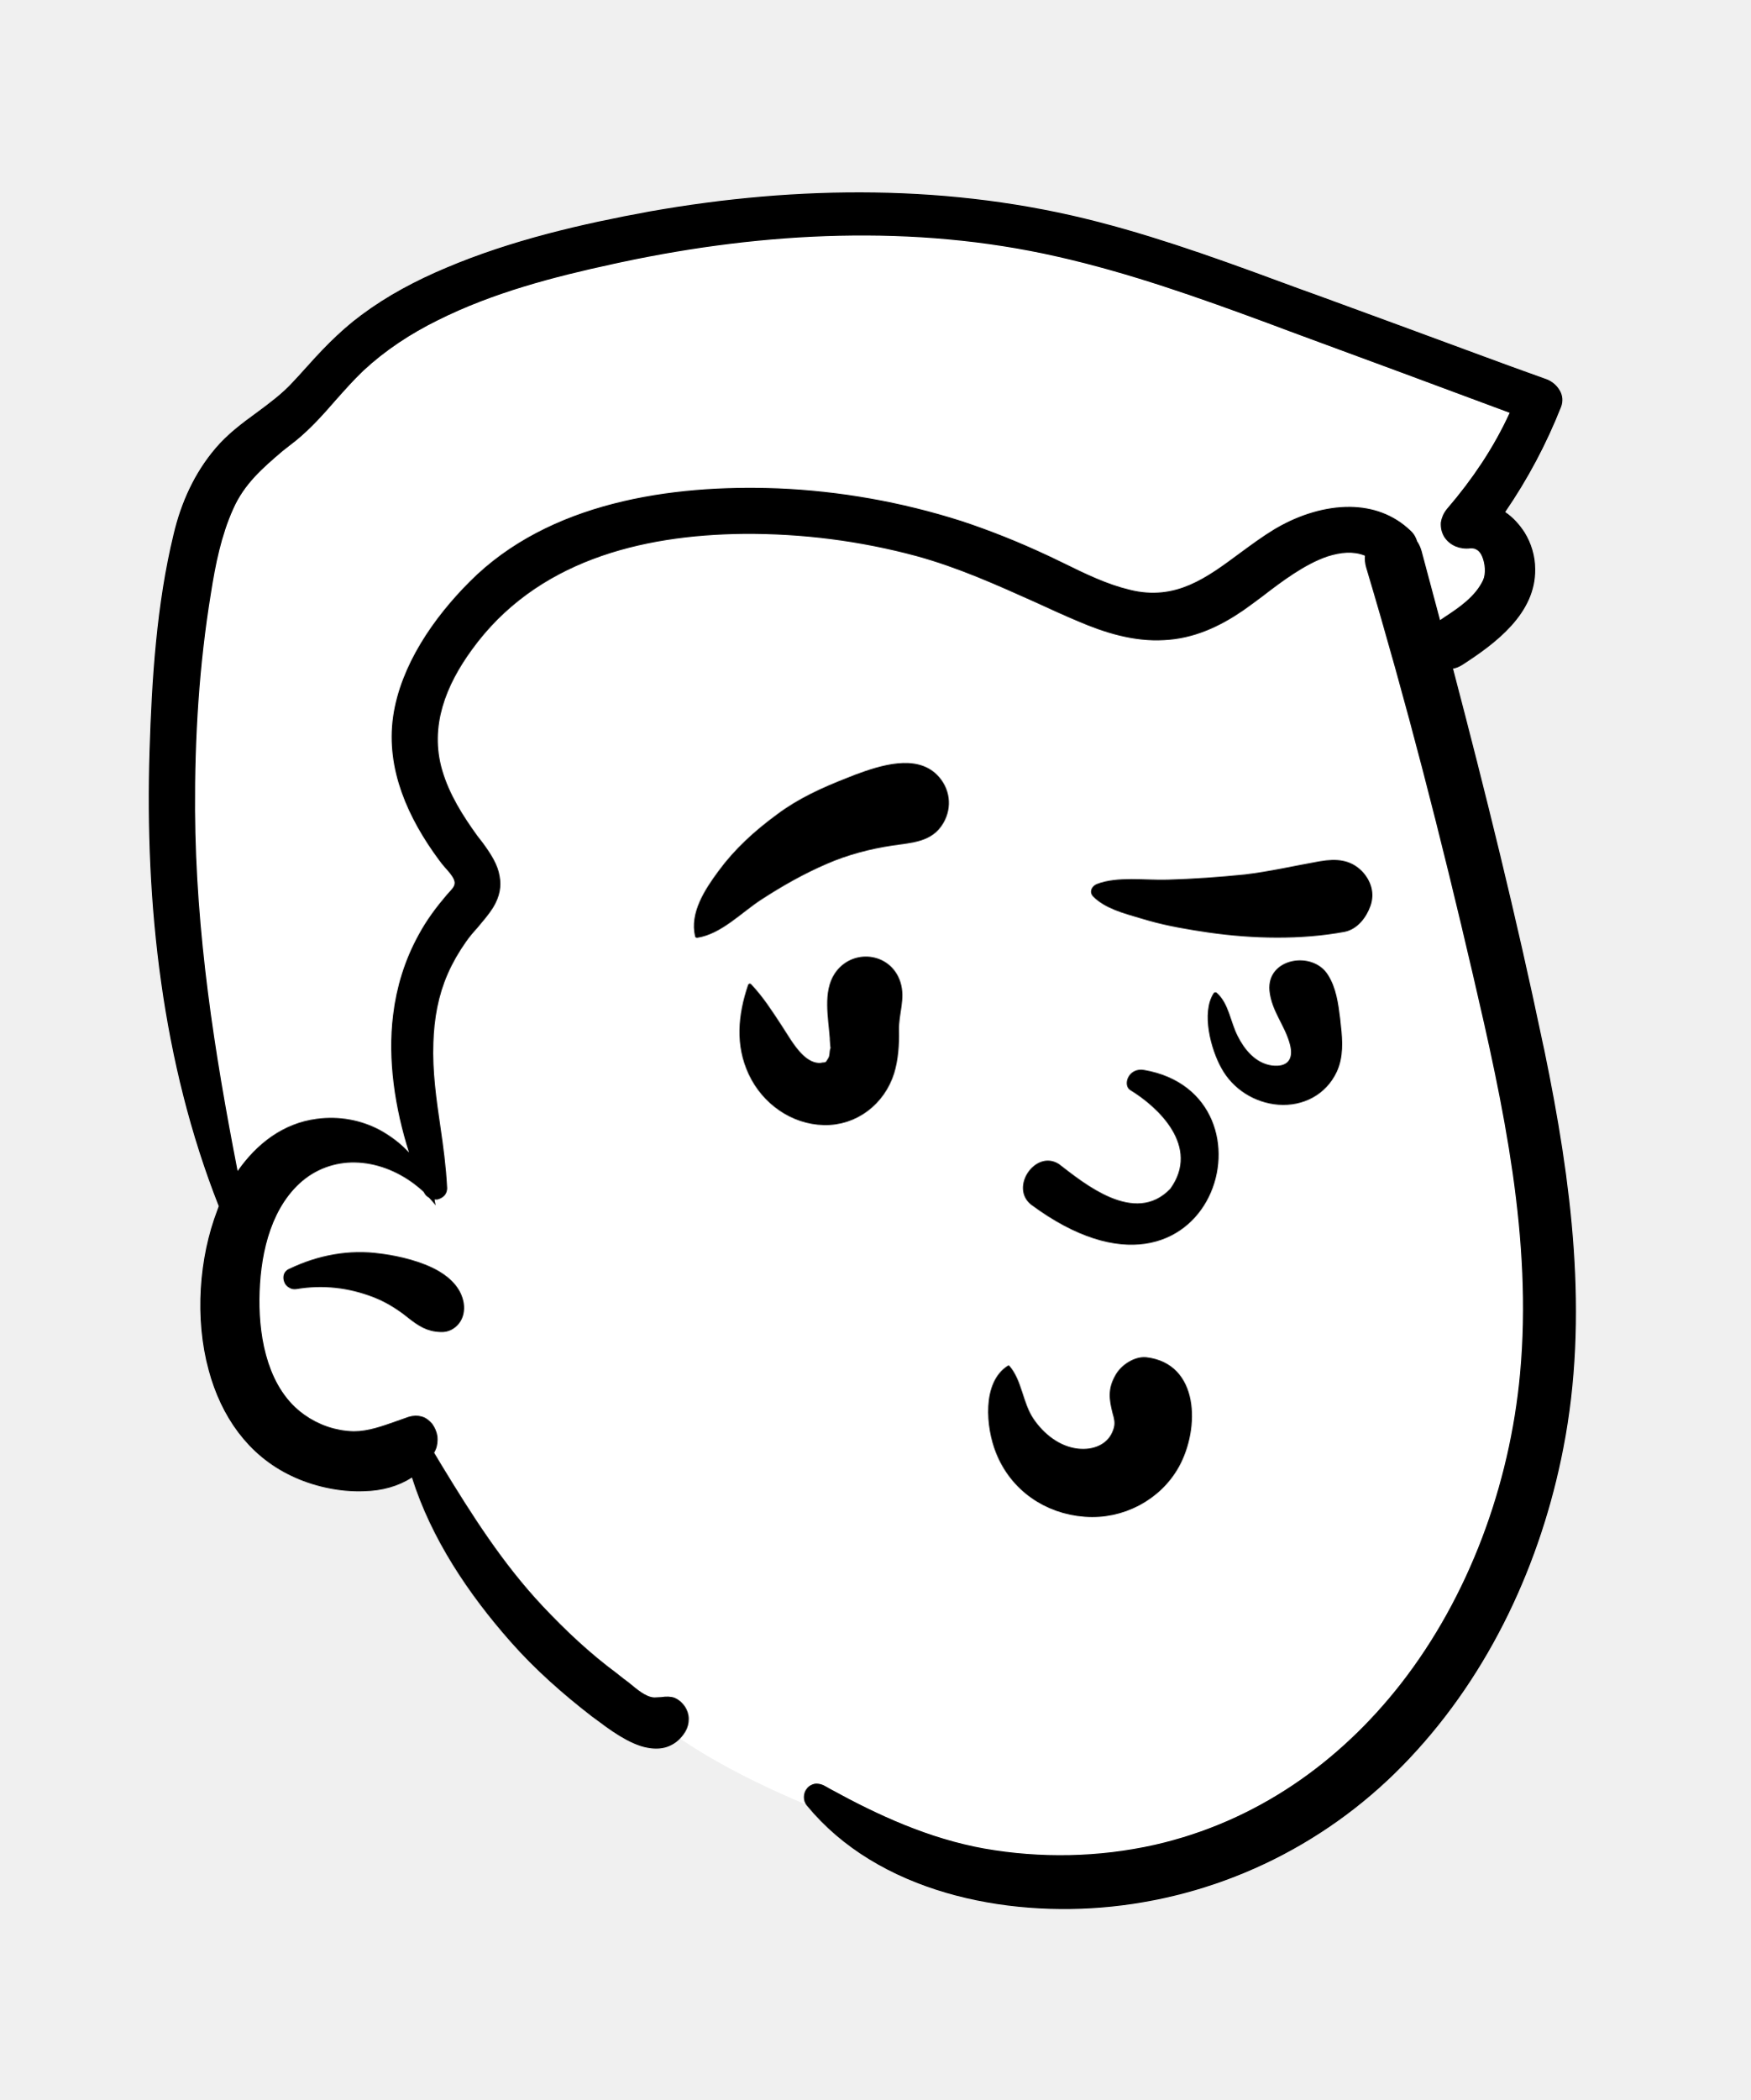
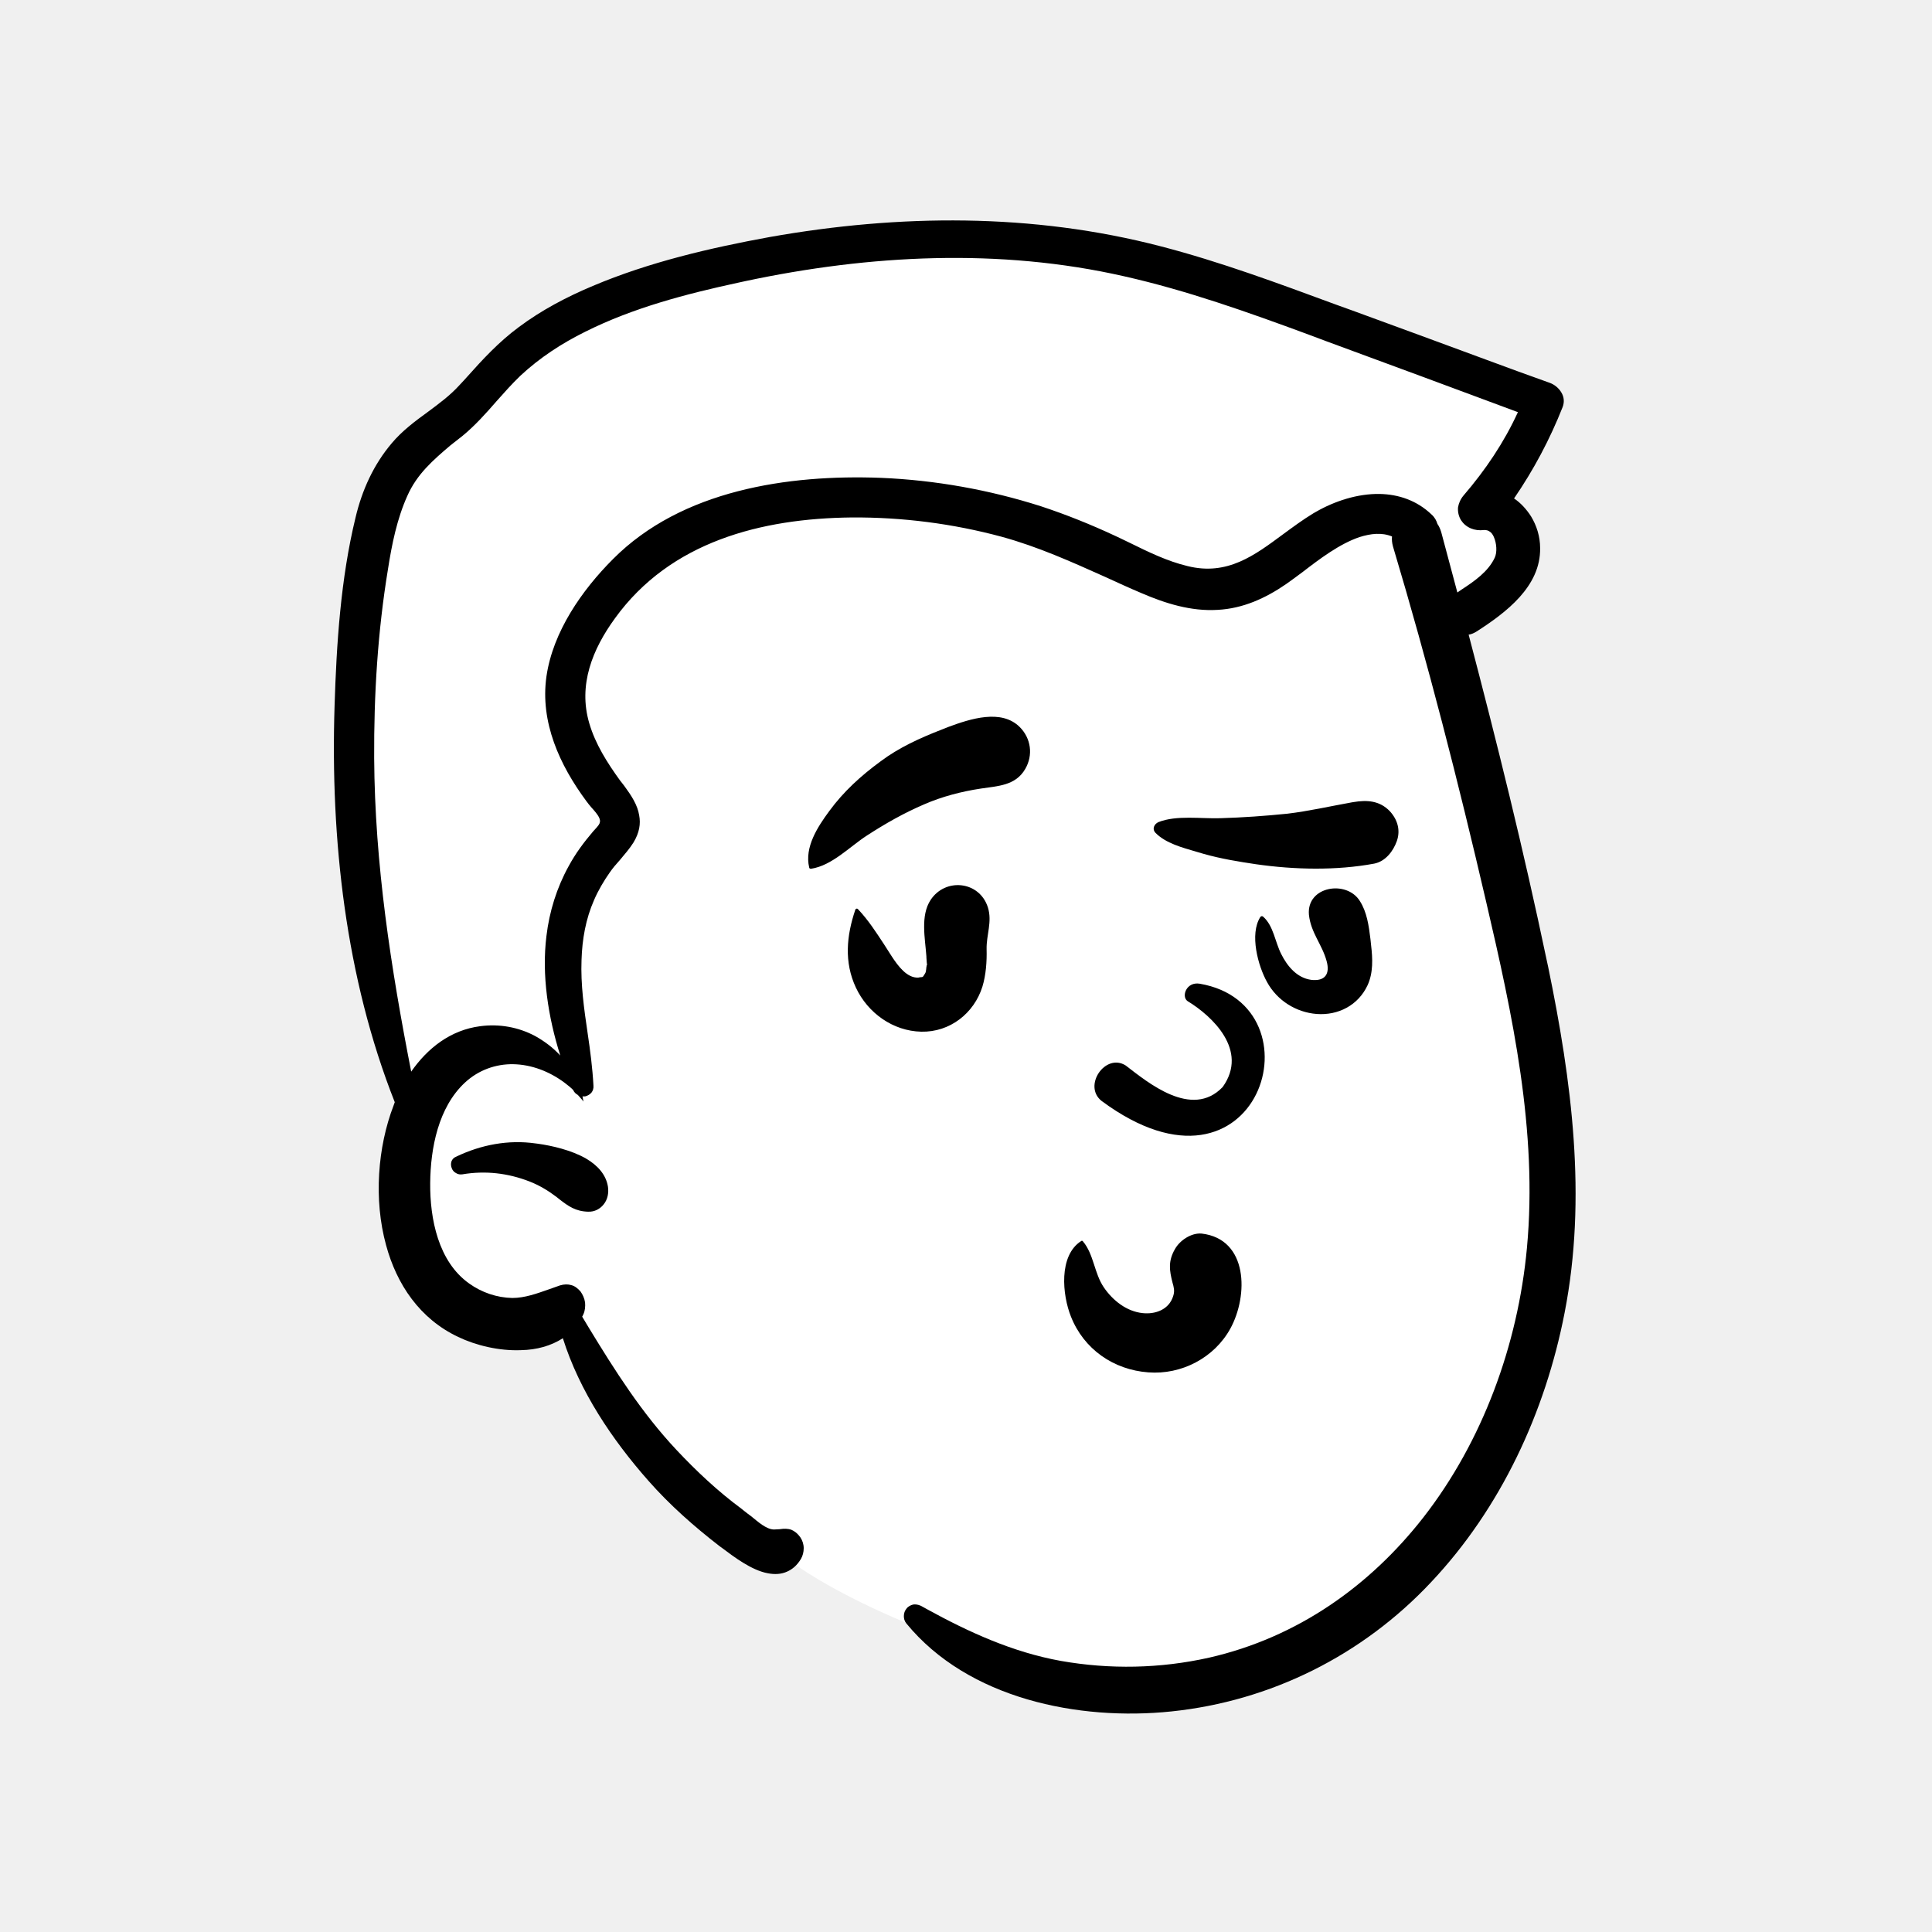
- <svg xmlns="http://www.w3.org/2000/svg" version="1.1" id="Calque_1" x="0px" y="0px" viewBox="0 0 473 567" style="enable-background:new 0 0 473 567;" xml:space="preserve">
+ <svg xmlns="http://www.w3.org/2000/svg" version="1.1" id="Calque_1" x="0px" y="0px" viewBox="0 0 600 600" style="enable-background:new 0 0 600 600;" xml:space="preserve">
  <style type="text/css">
	.st0{fill-rule:evenodd;clip-rule:evenodd;fill:#FFFFFF;}
	.st1{fill-rule:evenodd;clip-rule:evenodd;}
</style>
  <g id="head_x2F_mono_x2F_Gray-Short">
-     <path id="_xD83C__xDFA8_-Background" class="st0" d="M287.4,509.5c-22.2,0.1-41.1-6.2-55.5-16.6c-18-6.4-39.6-16.3-52.8-26.7   c-5.1,1.3-11.3-4.1-15.2-7c-24.4-18.2-43.6-44.9-49.3-71.7c-8.8,11.1-21.2,11.5-33.2,6c-25.1-14.2-24.1-44.1-15.1-66.5   c-19-42.6-32.1-154.9-3.2-200.2C69.1,120,77.8,116,84.1,109c5.6-6.1,10.9-12.3,17.3-17.1c19.8-15,53.8-23.1,75.1-26.8   c89-19.2,157.4,15.3,238,44.5c-4.6,11.6-11.1,22.2-18.4,32c20,7.5,10.8,24.3-4.7,32.8l-9.2-4.5c14.4,51.5,47.6,179.7,33.3,220.9   C404,455,353.9,509.9,287.4,509.5" />
-     <path id="_xD83D__xDD8D_-Ink" class="st1" d="M300.3,515c-28.8,3-63.1-3.9-82.3-27.3c-0.6-0.7-0.8-1.5-0.8-2.3   c0-0.9,0.3-1.7,0.8-2.3c0.5-0.7,1.3-1.1,2.1-1.3c0.7-0.1,1.5,0,2.4,0.4l1.8,1c13.1,7.2,26.7,13.4,41.6,16.1   c15.3,2.7,30.9,2.4,46.1-1c27.6-6.3,50-22.4,66.5-43.5c18.4-23.6,29.4-53.6,32.2-83.7c3.4-36.4-4.5-72.5-12.7-107.7   c-8.6-37-18-73.8-28.9-110.2c-0.3-1.1-0.4-2.1-0.3-3.1c-3.2-1.3-6.6-0.9-10.1,0.2c-6.2,2.1-12.4,6.8-17.6,10.8   c-1.9,1.4-3.6,2.7-5.2,3.8c-6.4,4.4-13.4,7.6-21.3,8c-8.2,0.5-16.2-2-23.6-5.2c-3.8-1.6-7.5-3.3-11.2-5   c-10.5-4.7-20.9-9.4-32.2-12.5c-15.2-4.1-30.9-6.1-46.6-6c-28.1,0.3-56.3,7.5-73.5,31.3c-7,9.6-11.5,20.7-8,32.6   c1.9,6.5,5.6,12.3,9.5,17.7l1.4,1.8c2.2,3,4.1,5.9,4.6,9.1c0.5,2.6,0.1,5.4-1.8,8.5c-1.2,1.9-2.7,3.6-4.2,5.4   c-1.1,1.2-2.2,2.5-3.1,3.8c-1.9,2.7-3.6,5.6-4.9,8.6c-2.6,5.9-3.7,12.2-3.9,18.6c-0.3,7.7,0.8,15.3,1.9,22.8   c0.8,5.4,1.5,10.7,1.8,16.2c0.1,0.9-0.2,1.7-0.6,2.2c-0.5,0.6-1.2,1-2,1.2c-0.3,0-0.5,0-0.8,0c0.1,0.5,0.2,1,0.3,1.6   c-0.5-0.7-1.1-1.3-1.7-2c0,0-0.1,0-0.1-0.1c-0.6-0.3-1.1-0.8-1.4-1.5c-0.8-0.8-1.7-1.5-2.6-2.2c-4.8-3.6-10.4-5.7-16-5.8   c-5.4-0.1-10.8,1.8-15,5.7c-8.3,7.7-10.7,20.4-10.8,31.2c-0.1,11.1,2.5,24.4,12.1,31.2c3.9,2.8,8.6,4.4,13.4,4.5   c3.9,0,7.7-1.4,11.4-2.7c1.1-0.4,2.3-0.8,3.4-1.2c1.3-0.4,2.5-0.4,3.5-0.1c1.2,0.3,2.1,1.1,2.9,2c0.7,1,1.2,2.1,1.4,3.4   c0.1,1.2,0,2.5-0.5,3.6c-0.1,0.3-0.3,0.6-0.4,0.8l2.1,3.5c8.1,13.3,16.4,26.4,27.2,37.9c6.2,6.6,12.8,12.8,20.1,18.2l1,0.8   c0.6,0.5,1.3,1,2.1,1.6c2.1,1.7,4.6,4,7,4.1c0.7,0,1.3-0.1,1.9-0.1c1.3-0.2,2.5-0.2,3.6,0.2c0.9,0.4,1.8,1,2.8,2.4   c0.6,0.9,1,2.1,1,3.3c0,1.2-0.3,2.4-0.9,3.4c-1.2,2-2.7,3.2-4.3,3.9c-1.8,0.8-3.8,0.9-5.9,0.5c-5.1-0.9-10.7-5.2-14.3-7.9l-0.7-0.5   c-7.9-6.1-15.5-12.8-22.1-20.3c-11.3-12.8-21.4-27.8-26.6-44.3c-3.7,2.4-8.2,3.6-12.9,3.7c-6.9,0.3-14.2-1.5-19.6-4.1   c-11.9-5.6-19.1-16.3-22.4-28.5c-3.9-14.2-2.6-30.5,2.3-43.3c0.1-0.4,0.3-0.7,0.4-1.1c-15.3-38.7-20-81.7-18.7-123   c0.6-19.3,1.9-39.6,6.5-58.5c2-8.5,5.6-16.5,11.3-23.2c3.2-3.8,7.2-6.8,11.2-9.7c3.5-2.6,6.9-5.1,9.8-8.3l1.4-1.5   c0.3-0.3,0.6-0.7,0.9-1c5-5.6,9.9-10.9,16.1-15.5c7.1-5.3,14.9-9.4,23-12.8c17.5-7.4,36.4-11.8,55-15.2C215.7,50,257.1,49.6,297,60   c18.5,4.8,36.5,11.5,54.4,18.1c1.7,0.6,3.3,1.2,5,1.8c13.9,5.1,27.9,10.2,41.9,15.4c6.5,2.4,13,4.8,19.5,7.1c1.4,0.5,2.8,1.6,3.6,3   c0.8,1.3,1,2.9,0.4,4.5c-4,10.1-9,19.5-15.1,28.4c2.1,1.4,3.9,3.4,5.3,5.6c1.7,2.8,2.8,6.2,2.8,9.8c0.2,12-10.7,20.1-19.7,25.9   c-0.8,0.5-1.7,0.9-2.5,1c8.8,33.5,17.1,67,24.2,100.9l0.5,2.3c7.3,35.4,12.1,71.6,5.1,107.4c-6,30.9-19.8,60.7-41.5,83.7   C359.6,497.6,331.1,511.8,300.3,515z M110.5,311.3c-3.8-12-5.8-25-4.3-37.1c0.9-7.6,3.2-15,6.9-21.7c2.1-3.9,4.7-7.4,7.6-10.8   l1-1.1c0.5-0.6,1-1.1,1.1-1.8c0.1-0.4,0-0.8-0.2-1.3c-0.5-1.1-1.5-2.2-2.4-3.2c-0.6-0.7-1.1-1.3-1.6-2   c-8.3-11.2-14.4-24.5-12.4-38.7c2-13.9,11-26.8,20.7-36.5c21.3-21.4,54.3-26.3,83.2-25.2c16.8,0.7,33.6,3.7,49.6,8.8   c7.9,2.6,15.6,5.7,23.1,9.2l1.7,0.8c0.9,0.4,1.8,0.9,2.7,1.3c5.9,2.9,11.8,5.8,18.1,7.3c12.4,3.1,20.9-3.4,29.7-9.9   c3-2.2,6.1-4.5,9.4-6.5l0.7-0.4c5.9-3.4,13-5.7,19.8-5.6c5.9,0.1,11.6,2,16.2,6.4c1,0.9,1.5,1.9,1.8,2.9c0.5,0.7,0.9,1.6,1.2,2.6   c1.7,6.2,3.3,12.5,5,18.7l1.3-0.9c4-2.6,8.3-5.6,10.3-9.9c0.8-1.7,0.6-4.5-0.3-6.5c-0.3-0.7-0.8-1.4-1.4-1.7   c-0.4-0.3-1-0.4-1.6-0.4c-1.5,0.2-2.9,0-4.1-0.5c-1.4-0.6-2.4-1.5-3.1-2.6c-0.7-1.2-1-2.5-0.9-3.9c0.2-1.2,0.7-2.5,1.7-3.7   c6.8-7.9,12.6-16.5,16.9-25.9l-28.8-10.7c-10.3-3.8-20.6-7.6-30.9-11.4l-5.6-2.1c-18.7-6.9-37.5-13.6-57-18   c-38.7-8.8-79-6.7-117.6,1.5l-2.3,0.5c-16.2,3.5-32.6,7.8-47.4,15.2c-7.3,3.6-14.2,8.1-20.2,13.7c-2.6,2.5-5,5.2-7.4,7.9   c-3.3,3.8-6.7,7.6-10.6,10.8l-3.7,2.9C71,126.4,66,130.7,63,137.5c-3.2,7.1-4.8,15-6,22.7c-3.2,19.4-4.4,39.1-4.3,58.7   c0.2,33,5.2,65.2,11.5,97.4c5.1-7.3,12.2-12.9,21.4-14.1c6-0.8,11.9,0.3,17,3C105.5,306.8,108.2,308.8,110.5,311.3L110.5,311.3z    M100.9,350.4c-6.7-2.6-13.7-3.4-20.8-2.2c-0.7,0.1-1.4,0-2-0.4c-0.6-0.3-1.1-0.9-1.3-1.5c-0.3-0.7-0.3-1.5-0.1-2.1   c0.2-0.6,0.7-1.2,1.5-1.5c7.7-3.7,16.2-5.3,24.6-4.1l0.8,0.1c4.3,0.6,10.4,2,14.9,4.6c3.6,2.1,6.2,5,6.8,8.7c0.3,2-0.1,4-1.3,5.5   c-1.1,1.4-2.8,2.4-4.9,2.3c-3.8-0.1-6.1-1.7-8.8-3.8c-0.3-0.3-0.7-0.5-1-0.8C106.8,353.3,104,351.6,100.9,350.4z" />
-   </g>
-   <g id="face_x2F_Cheeky">
-     <path id="_xD83D__xDD8D_-Ink_00000061436192539621194980000002558515625180404148_" class="st1" d="M301.4,371.4   c1.5-2.7,5.1-5.1,8.3-4.8c14.5,1.7,14.5,19.3,8.9,29.5c-5,9.1-15.2,14.4-25.5,13.6c-10.8-0.8-20-7.2-24-17.3   c-2.7-6.7-3.9-19,3.2-23.5c0.1-0.1,0.4-0.1,0.5,0.1c3.4,4,3.5,9.9,6.5,14.3c2.8,4.1,7.1,7.5,12.1,8c3.8,0.4,7.6-1,9.1-4.4   c0.8-1.8,0.7-2.8,0.4-4.1l-0.3-1.1C299.7,378.1,299.2,375.2,301.4,371.4z M305.3,294.4c7.6,4.6,19.1,15.3,10.9,26.7   c-9.6,10-23.3-1.5-30.1-6.7c-6.3-4-13.4,6.3-7.5,11c49,36.3,68.9-29.8,30.5-36.4C304.9,288.3,303.3,293,305.3,294.4z M225.5,263   c4.6-7,15.2-5.9,17.8,2.3c1.4,4.5-0.5,8.5-0.4,13c0.1,3.8-0.2,8-1.3,11.6c-2.6,8.3-10.1,14.2-19,14c-8.8-0.2-16.6-5.8-20.3-13.7   c-3.7-7.9-2.9-16.1-0.2-24.1c0.1-0.4,0.6-0.6,0.9-0.2c3.2,3.4,5.5,7,8,10.8l2.5,3.9c1.9,2.9,4.7,6.7,8.2,6.5l0.5-0.1   c1-0.1,0.8,0.1,1.6-1.2c0.4-0.6,0.3-1.8,0.5-2.5l0.1-0.2l0,0l0-0.1c-0.1-0.4-0.1-1-0.2-2.2l0-0.3   C223.8,274.9,222.3,267.9,225.5,263z M343,267.6c-0.8-8.9,11.7-10.9,15.8-4.3c2.2,3.4,2.8,7.7,3.3,11.8l0.2,1.9   c0.5,4.2,0.7,8.6-1.1,12.5c-2.9,6.2-9.1,9.4-15.8,8.9c-6.4-0.5-12.3-4.2-15.4-9.9c-2.8-5-5.5-14.9-2.1-20.2   c0.2-0.3,0.6-0.4,0.9-0.1c3.2,2.8,3.7,7.9,5.6,11.6c1.9,3.8,4.9,7.4,9.3,8c4.3,0.5,5.9-1.8,4.8-5.8   C347.1,276.8,343.6,273.2,343,267.6z M228.9,210.1l2-0.8c7-2.6,16.6-5.7,22.3,0c3.5,3.5,4.2,8.7,1.7,13c-3,5.2-8.5,5.3-13.8,6.1   c-6,0.9-12.1,2.5-17.6,4.9c-6.3,2.7-12.1,6-17.8,9.7c-5.4,3.5-10.8,9.3-17.3,10.3c-0.3,0-0.6-0.1-0.6-0.4   c-1.5-6.3,2.6-12.6,6.3-17.6c4.4-6,9.8-10.9,15.8-15.3C215.6,215.7,222.2,212.7,228.9,210.1z M356.2,232.7l0.6-0.1   c4.2-0.7,8.1-0.5,11.3,2.8c2.4,2.6,3.4,5.9,2.2,9.3c-1.1,3.1-3.5,6.3-7,7c-11.8,2.2-24.8,1.9-36.7,0.2c-5.4-0.8-10.9-1.7-16.2-3.2   l-2.4-0.7c-4.4-1.3-9.4-2.6-12.6-5.8c-1.2-1.2-0.5-2.8,0.9-3.4c5.6-2.2,13.2-1,19.2-1.2c6.9-0.2,13.9-0.7,20.8-1.4   C343,235.4,349.5,233.9,356.2,232.7z" />
+     <path id="_xD83C__xDFA8_-Background" class="st0" d="M350.9,526c-22.2,0.1-41.1-6.2-55.5-16.6c-18-6.4-39.6-16.3-52.8-26.7   c-5.1,1.3-11.3-4.1-15.2-7c-24.4-18.2-43.6-44.9-49.3-71.7c-8.8,11.1-21.2,11.5-33.2,6c-25.1-14.2-24.1-44.1-15.1-66.5   c-19-42.6-32.1-154.9-3.2-200.2c6-6.8,14.7-10.8,21-17.8c5.6-6.1,10.9-12.3,17.3-17.1c19.8-15,53.8-23.1,75.1-26.8   c89-19.2,157.4,15.3,238,44.5c-4.6,11.6-11.1,22.2-18.4,32c20,7.5,10.8,24.3-4.7,32.8l-9.2-4.5c14.4,51.5,47.6,179.7,33.3,220.9   C467.5,471.5,417.4,526.4,350.9,526" />
+     <path id="_xD83D__xDD8D_-Ink_00000061436192539621194980000002558515625180404148_" class="st1" d="M364.9,387.9   c1.5-2.7,5.1-5.1,8.3-4.8c14.5,1.7,14.5,19.3,8.9,29.5c-5,9.1-15.2,14.4-25.5,13.6c-10.8-0.8-20-7.2-24-17.3   c-2.7-6.7-3.9-19,3.2-23.5c0.1-0.1,0.4-0.1,0.5,0.1c3.4,4,3.5,9.9,6.5,14.3c2.8,4.1,7.1,7.5,12.1,8c3.8,0.4,7.6-1,9.1-4.4   c0.8-1.8,0.7-2.8,0.4-4.1l-0.3-1.1C363.2,394.6,362.7,391.7,364.9,387.9z M368.8,310.9c7.6,4.6,19.1,15.3,10.9,26.7   c-9.6,10-23.3-1.5-30.1-6.7c-6.3-4-13.4,6.3-7.5,11c49,36.3,68.9-29.8,30.5-36.4C368.4,304.8,366.8,309.5,368.8,310.9z M289,279.5   c4.6-7,15.2-5.9,17.8,2.3c1.4,4.5-0.5,8.5-0.4,13c0.1,3.8-0.2,8-1.3,11.6c-2.6,8.3-10.1,14.2-19,14c-8.8-0.2-16.6-5.8-20.3-13.7   c-3.7-7.9-2.9-16.1-0.2-24.1c0.1-0.4,0.6-0.6,0.9-0.2c3.2,3.4,5.5,7,8,10.8l2.5,3.9c1.9,2.9,4.7,6.7,8.2,6.5l0.5-0.1   c1-0.1,0.8,0.1,1.6-1.2c0.4-0.6,0.3-1.8,0.5-2.5l0.1-0.2l0,0v-0.1c-0.1-0.4-0.1-1-0.2-2.2V297C287.3,291.4,285.8,284.4,289,279.5z    M406.5,284.1c-0.8-8.9,11.7-10.9,15.8-4.3c2.2,3.4,2.8,7.7,3.3,11.8l0.2,1.9c0.5,4.2,0.7,8.6-1.1,12.5c-2.9,6.2-9.1,9.4-15.8,8.9   c-6.4-0.5-12.3-4.2-15.4-9.9c-2.8-5-5.5-14.9-2.1-20.2c0.2-0.3,0.6-0.4,0.9-0.1c3.2,2.8,3.7,7.9,5.6,11.6c1.9,3.8,4.9,7.4,9.3,8   c4.3,0.5,5.9-1.8,4.8-5.8C410.6,293.3,407.1,289.7,406.5,284.1z M292.4,226.6l2-0.8c7-2.6,16.6-5.7,22.3,0c3.5,3.5,4.2,8.7,1.7,13   c-3,5.2-8.5,5.3-13.8,6.1c-6,0.9-12.1,2.5-17.6,4.9c-6.3,2.7-12.1,6-17.8,9.7c-5.4,3.5-10.8,9.3-17.3,10.3c-0.3,0-0.6-0.1-0.6-0.4   c-1.5-6.3,2.6-12.6,6.3-17.6c4.4-6,9.8-10.9,15.8-15.3C279.1,232.2,285.7,229.2,292.4,226.6z M419.7,249.2l0.6-0.1   c4.2-0.7,8.1-0.5,11.3,2.8c2.4,2.6,3.4,5.9,2.2,9.3c-1.1,3.1-3.5,6.3-7,7c-11.8,2.2-24.8,1.9-36.7,0.2c-5.4-0.8-10.9-1.7-16.2-3.2   l-2.4-0.7c-4.4-1.3-9.4-2.6-12.6-5.8c-1.2-1.2-0.5-2.8,0.9-3.4c5.6-2.2,13.2-1,19.2-1.2c6.9-0.2,13.9-0.7,20.8-1.4   C406.5,251.9,413,250.4,419.7,249.2z" />
+     <path id="_xD83D__xDD8D_-Ink" class="st1" d="M363.8,531.5c-28.8,3-63.1-3.9-82.3-27.3c-0.6-0.7-0.8-1.5-0.8-2.3   c0-0.9,0.3-1.7,0.8-2.3c0.5-0.7,1.3-1.1,2.1-1.3c0.7-0.1,1.5,0,2.4,0.4l1.8,1c13.1,7.2,26.7,13.4,41.6,16.1   c15.3,2.7,30.9,2.4,46.1-1c27.6-6.3,50-22.4,66.5-43.5c18.4-23.6,29.4-53.6,32.2-83.7c3.4-36.4-4.5-72.5-12.7-107.7   c-8.6-37-18-73.8-28.9-110.2c-0.3-1.1-0.4-2.1-0.3-3.1c-3.2-1.3-6.6-0.9-10.1,0.2c-6.2,2.1-12.4,6.8-17.6,10.8   c-1.9,1.4-3.6,2.7-5.2,3.8c-6.4,4.4-13.4,7.6-21.3,8c-8.2,0.5-16.2-2-23.6-5.2c-3.8-1.6-7.5-3.3-11.2-5   c-10.5-4.7-20.9-9.4-32.2-12.5c-15.2-4.1-30.9-6.1-46.6-6c-28.1,0.3-56.3,7.5-73.5,31.3c-7,9.6-11.5,20.7-8,32.6   c1.9,6.5,5.6,12.3,9.5,17.7l1.4,1.8c2.2,3,4.1,5.9,4.6,9.1c0.5,2.6,0.1,5.4-1.8,8.5c-1.2,1.9-2.7,3.6-4.2,5.4   c-1.1,1.2-2.2,2.5-3.1,3.8c-1.9,2.7-3.6,5.6-4.9,8.6c-2.6,5.9-3.7,12.2-3.9,18.6c-0.3,7.7,0.8,15.3,1.9,22.8   c0.8,5.4,1.5,10.7,1.8,16.2c0.1,0.9-0.2,1.7-0.6,2.2c-0.5,0.6-1.2,1-2,1.2c-0.3,0-0.5,0-0.8,0c0.1,0.5,0.2,1,0.3,1.6   c-0.5-0.7-1.1-1.3-1.7-2c0,0-0.1,0-0.1-0.1c-0.6-0.3-1.1-0.8-1.4-1.5c-0.8-0.8-1.7-1.5-2.6-2.2c-4.8-3.6-10.4-5.7-16-5.8   c-5.4-0.1-10.8,1.8-15,5.7c-8.3,7.7-10.7,20.4-10.8,31.2c-0.1,11.1,2.5,24.4,12.1,31.2c3.9,2.8,8.6,4.4,13.4,4.5   c3.9,0,7.7-1.4,11.4-2.7c1.1-0.4,2.3-0.8,3.4-1.2c1.3-0.4,2.5-0.4,3.5-0.1c1.2,0.3,2.1,1.1,2.9,2c0.7,1,1.2,2.1,1.4,3.4   c0.1,1.2,0,2.5-0.5,3.6c-0.1,0.3-0.3,0.6-0.4,0.8l2.1,3.5c8.1,13.3,16.4,26.4,27.2,37.9c6.2,6.6,12.8,12.8,20.1,18.2l1,0.8   c0.6,0.5,1.3,1,2.1,1.6c2.1,1.7,4.6,4,7,4.1c0.7,0,1.3-0.1,1.9-0.1c1.3-0.2,2.5-0.2,3.6,0.2c0.9,0.4,1.8,1,2.8,2.4   c0.6,0.9,1,2.1,1,3.3c0,1.2-0.3,2.4-0.9,3.4c-1.2,2-2.7,3.2-4.3,3.9c-1.8,0.8-3.8,0.9-5.9,0.5c-5.1-0.9-10.7-5.2-14.3-7.9l-0.7-0.5   c-7.9-6.1-15.5-12.8-22.1-20.3c-11.3-12.8-21.4-27.8-26.6-44.3c-3.7,2.4-8.2,3.6-12.9,3.7c-6.9,0.3-14.2-1.5-19.6-4.1   c-11.9-5.6-19.1-16.3-22.4-28.5c-3.9-14.2-2.6-30.5,2.3-43.3c0.1-0.4,0.3-0.7,0.4-1.1c-15.3-38.7-20-81.7-18.7-123   c0.6-19.3,1.9-39.6,6.5-58.5c2-8.5,5.6-16.5,11.3-23.2c3.2-3.8,7.2-6.8,11.2-9.7c3.5-2.6,6.9-5.1,9.8-8.3l1.4-1.5   c0.3-0.3,0.6-0.7,0.9-1c5-5.6,9.9-10.9,16.1-15.5c7.1-5.3,14.9-9.4,23-12.8c17.5-7.4,36.4-11.8,55-15.2   c40.1-7.1,81.5-7.5,121.4,2.9C379,81.3,397,88,414.9,94.6c1.7,0.6,3.3,1.2,5,1.8c13.9,5.1,27.9,10.2,41.9,15.4   c6.5,2.4,13,4.8,19.5,7.1c1.4,0.5,2.8,1.6,3.6,3c0.8,1.3,1,2.9,0.4,4.5c-4,10.1-9,19.5-15.1,28.4c2.1,1.4,3.9,3.4,5.3,5.6   c1.7,2.8,2.8,6.2,2.8,9.8c0.2,12-10.7,20.1-19.7,25.9c-0.8,0.5-1.7,0.9-2.5,1c8.8,33.5,17.1,67,24.2,100.9l0.5,2.3   c7.3,35.4,12.1,71.6,5.1,107.4c-6,30.9-19.8,60.7-41.5,83.7C423.1,514.1,394.6,528.3,363.8,531.5z M174,327.8   c-3.8-12-5.8-25-4.3-37.1c0.9-7.6,3.2-15,6.9-21.7c2.1-3.9,4.7-7.4,7.6-10.8l1-1.1c0.5-0.6,1-1.1,1.1-1.8c0.1-0.4,0-0.8-0.2-1.3   c-0.5-1.1-1.5-2.2-2.4-3.2c-0.6-0.7-1.1-1.3-1.6-2c-8.3-11.2-14.4-24.5-12.4-38.7c2-13.9,11-26.8,20.7-36.5   c21.3-21.4,54.3-26.3,83.2-25.2c16.8,0.7,33.6,3.7,49.6,8.8c7.9,2.6,15.6,5.7,23.1,9.2l1.7,0.8c0.9,0.4,1.8,0.9,2.7,1.3   c5.9,2.9,11.8,5.8,18.1,7.3c12.4,3.1,20.9-3.4,29.7-9.9c3-2.2,6.1-4.5,9.4-6.5l0.7-0.4c5.9-3.4,13-5.7,19.8-5.6   c5.9,0.1,11.6,2,16.2,6.4c1,0.9,1.5,1.9,1.8,2.9c0.5,0.7,0.9,1.6,1.2,2.6c1.7,6.2,3.3,12.5,5,18.7l1.3-0.9c4-2.6,8.3-5.6,10.3-9.9   c0.8-1.7,0.6-4.5-0.3-6.5c-0.3-0.7-0.8-1.4-1.4-1.7c-0.4-0.3-1-0.4-1.6-0.4c-1.5,0.2-2.9,0-4.1-0.5c-1.4-0.6-2.4-1.5-3.1-2.6   c-0.7-1.2-1-2.5-0.9-3.9c0.2-1.2,0.7-2.5,1.7-3.7c6.8-7.9,12.6-16.5,16.9-25.9l-28.8-10.7c-10.3-3.8-20.6-7.6-30.9-11.4l-5.6-2.1   c-18.7-6.9-37.5-13.6-57-18c-38.7-8.8-79-6.7-117.6,1.5l-2.3,0.5c-16.2,3.5-32.6,7.8-47.4,15.2c-7.3,3.6-14.2,8.1-20.2,13.7   c-2.6,2.5-5,5.2-7.4,7.9c-3.3,3.8-6.7,7.6-10.6,10.8l-3.7,2.9c-5.4,4.6-10.4,8.9-13.4,15.7c-3.2,7.1-4.8,15-6,22.7   c-3.2,19.4-4.4,39.1-4.3,58.7c0.2,33,5.2,65.2,11.5,97.4c5.1-7.3,12.2-12.9,21.4-14.1c6-0.8,11.9,0.3,17,3   C169,323.3,171.7,325.3,174,327.8L174,327.8z M164.4,366.9c-6.7-2.6-13.7-3.4-20.8-2.2c-0.7,0.1-1.4,0-2-0.4   c-0.6-0.3-1.1-0.9-1.3-1.5c-0.3-0.7-0.3-1.5-0.1-2.1c0.2-0.6,0.7-1.2,1.5-1.5c7.7-3.7,16.2-5.3,24.6-4.1l0.8,0.1   c4.3,0.6,10.4,2,14.9,4.6c3.6,2.1,6.2,5,6.8,8.7c0.3,2-0.1,4-1.3,5.5c-1.1,1.4-2.8,2.4-4.9,2.3c-3.8-0.1-6.1-1.7-8.8-3.8   c-0.3-0.3-0.7-0.5-1-0.8C170.3,369.8,167.5,368.1,164.4,366.9z" />
  </g>
</svg>
